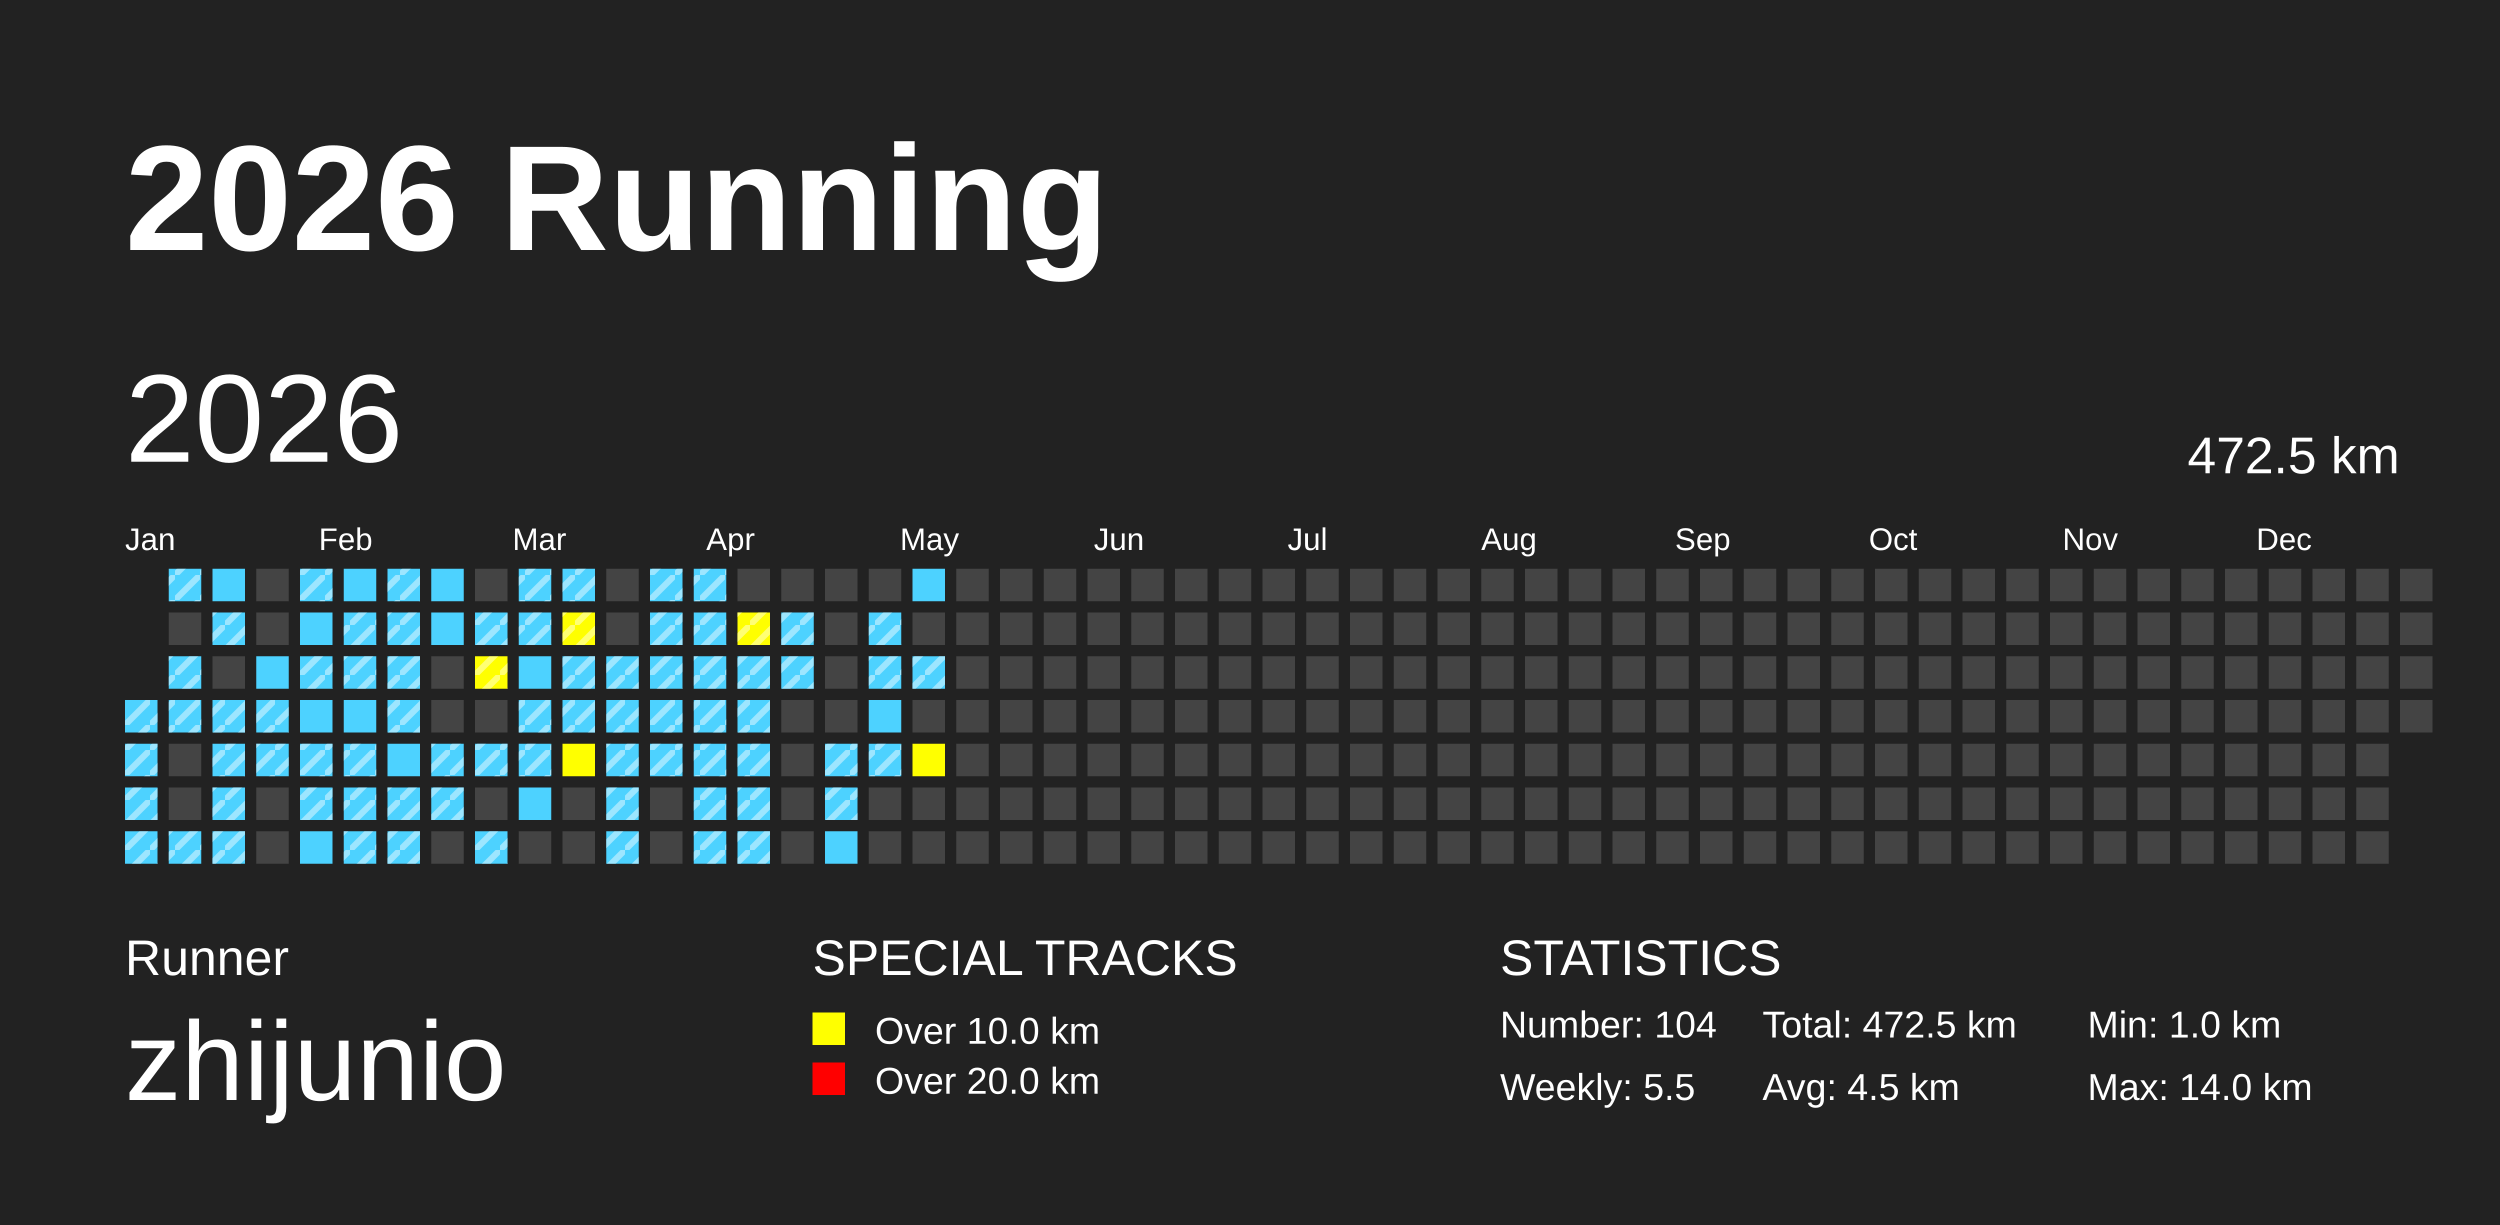
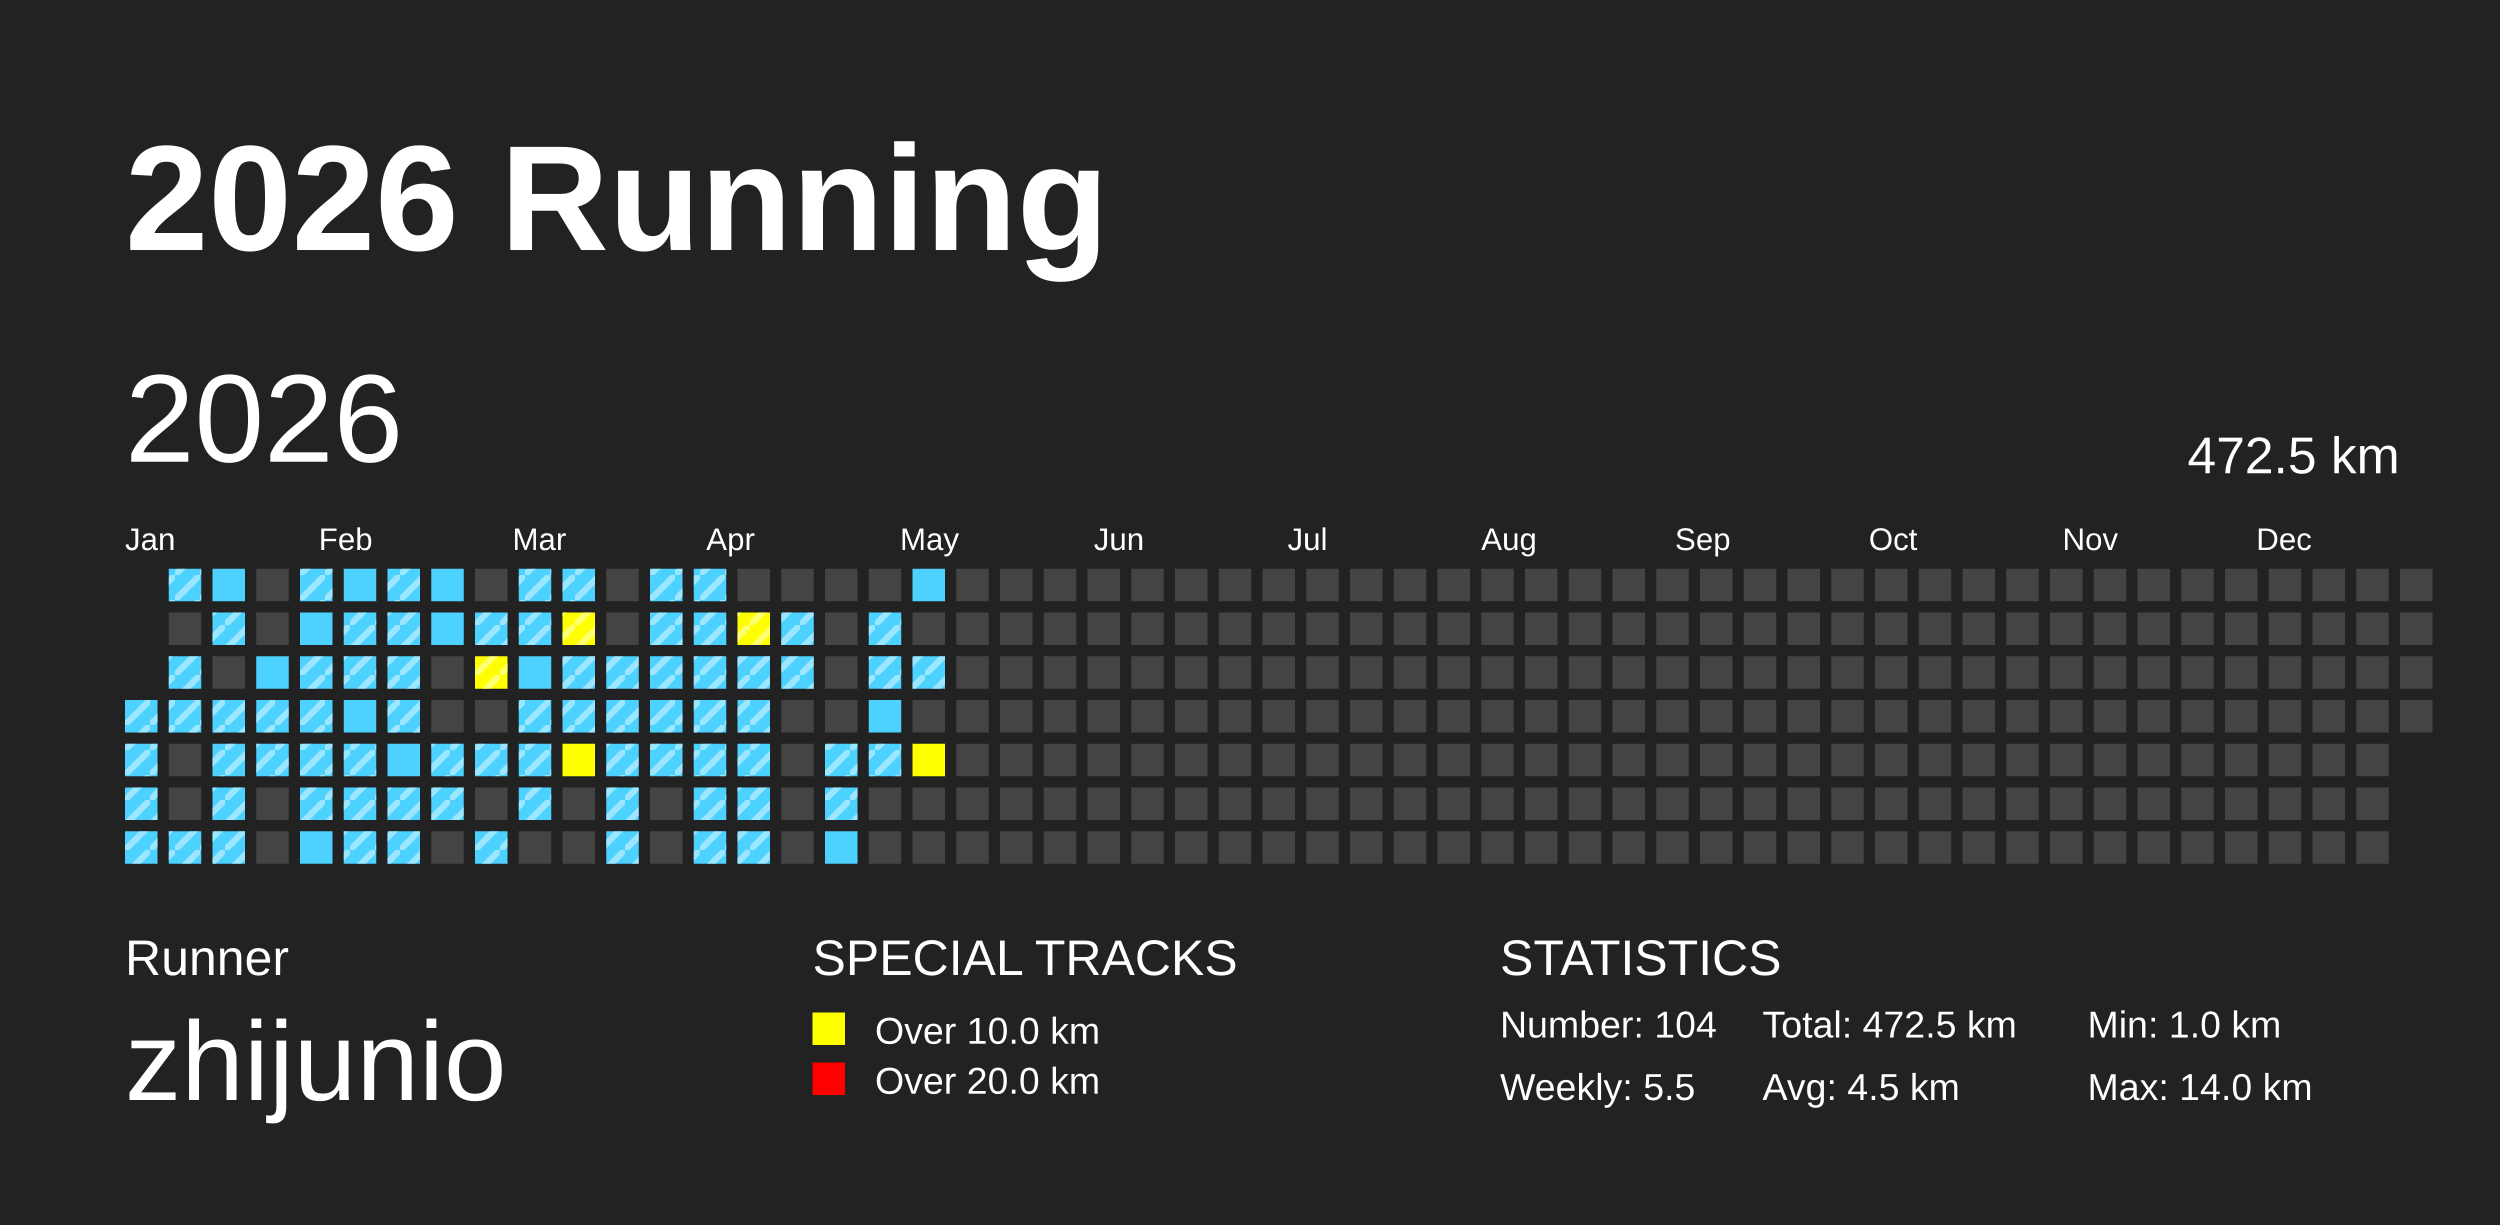
<svg xmlns="http://www.w3.org/2000/svg" baseProfile="full" height="98mm" version="1.1" viewBox="0,0,200,98" width="200mm">
  <defs>
    <pattern height="2" id="indoor-stripe" patternUnits="userSpaceOnUse" width="2">
      <line stroke="white" stroke-opacity="0.45" stroke-width="0.5" x1="0" x2="2" y1="2" y2="0" />
    </pattern>
  </defs>
  <rect fill="#222222" height="98" width="200" x="0" y="0" />
  <text fill="#FFFFFF" style="font-size:12px; font-family:Arial; font-weight:bold;" x="10" y="20">2026 Running</text>
  <text fill="#FFFFFF" style="font-size:4px; font-family:Arial" x="10" y="78">Runner</text>
  <text fill="#FFFFFF" style="font-size:9px; font-family:Arial" x="10" y="88">zhijunio</text>
  <text fill="#FFFFFF" style="font-size:4px; font-family:Arial" x="65" y="78">SPECIAL TRACKS</text>
  <rect fill="yellow" height="2.6" width="2.6" x="65" y="81" />
  <text fill="#FFFFFF" style="font-size:3px; font-family:Arial" x="70" y="83.5">Over 10.0 km</text>
  <rect fill="red" height="2.6" width="2.6" x="65" y="85" />
  <text fill="#FFFFFF" style="font-size:3px; font-family:Arial" x="70" y="87.5">Over 20.0 km</text>
  <text fill="#FFFFFF" style="font-size:4px; font-family:Arial" x="120" y="78">STATISTICS</text>
  <text fill="#FFFFFF" style="font-size:3px; font-family:Arial" x="120" y="83">Number: 104</text>
  <text fill="#FFFFFF" style="font-size:3px; font-family:Arial" x="120" y="88">Weekly: 5.5</text>
  <text fill="#FFFFFF" style="font-size:3px; font-family:Arial" x="141" y="83">Total: 472.5 km</text>
  <text fill="#FFFFFF" style="font-size:3px; font-family:Arial" x="141" y="88">Avg: 4.5 km</text>
  <text fill="#FFFFFF" style="font-size:3px; font-family:Arial" x="167" y="83">Min: 1.0 km</text>
  <text fill="#FFFFFF" style="font-size:3px; font-family:Arial" x="167" y="88">Max: 14.0 km</text>
  <text dominant-baseline="hanging" fill="#FFFFFF" style="font-size:10.0px; font-family:Arial;" x="10" y="30">2026</text>
  <text dominant-baseline="hanging" fill="#FFFFFF" style="font-size:4.125px; font-family:Arial;" x="175" y="35">472.5 km</text>
  <text fill="#FFFFFF" style="font-size:2.5px; font-family:Arial" x="10.0" y="44">Jan</text>
  <text fill="#FFFFFF" style="font-size:2.5px; font-family:Arial" x="25.5" y="44">Feb</text>
  <text fill="#FFFFFF" style="font-size:2.5px; font-family:Arial" x="41.0" y="44">Mar</text>
  <text fill="#FFFFFF" style="font-size:2.5px; font-family:Arial" x="56.5" y="44">Apr</text>
  <text fill="#FFFFFF" style="font-size:2.5px; font-family:Arial" x="72.0" y="44">May</text>
  <text fill="#FFFFFF" style="font-size:2.5px; font-family:Arial" x="87.5" y="44">Jun</text>
  <text fill="#FFFFFF" style="font-size:2.5px; font-family:Arial" x="103.0" y="44">Jul</text>
  <text fill="#FFFFFF" style="font-size:2.5px; font-family:Arial" x="118.5" y="44">Aug</text>
  <text fill="#FFFFFF" style="font-size:2.5px; font-family:Arial" x="134.0" y="44">Sep</text>
  <text fill="#FFFFFF" style="font-size:2.5px; font-family:Arial" x="149.5" y="44">Oct</text>
  <text fill="#FFFFFF" style="font-size:2.5px; font-family:Arial" x="165.0" y="44">Nov</text>
  <text fill="#FFFFFF" style="font-size:2.5px; font-family:Arial" x="180.5" y="44">Dec</text>
  <rect fill="#4DD2FF" height="2.6" width="2.6" x="10.0" y="56.0" />
  <rect fill="url(#indoor-stripe)" height="2.6" style="pointer-events: none;" width="2.6" x="10.0" y="56.0" />
  <rect fill="#4DD2FF" height="2.6" width="2.6" x="10.0" y="59.5" />
  <rect fill="url(#indoor-stripe)" height="2.6" style="pointer-events: none;" width="2.6" x="10.0" y="59.5" />
  <rect fill="#4DD2FF" height="2.6" width="2.6" x="10.0" y="63.0" />
  <rect fill="url(#indoor-stripe)" height="2.6" style="pointer-events: none;" width="2.6" x="10.0" y="63.0" />
  <rect fill="#4DD2FF" height="2.6" width="2.6" x="10.0" y="66.5" />
  <rect fill="url(#indoor-stripe)" height="2.6" style="pointer-events: none;" width="2.6" x="10.0" y="66.5" />
  <rect fill="#4DD2FF" height="2.6" width="2.6" x="13.5" y="45.5" />
  <rect fill="url(#indoor-stripe)" height="2.6" style="pointer-events: none;" width="2.6" x="13.5" y="45.5" />
  <rect fill="#444444" height="2.6" width="2.6" x="13.5" y="49.0" />
  <rect fill="#4DD2FF" height="2.6" width="2.6" x="13.5" y="52.5" />
  <rect fill="url(#indoor-stripe)" height="2.6" style="pointer-events: none;" width="2.6" x="13.5" y="52.5" />
  <rect fill="#4DD2FF" height="2.6" width="2.6" x="13.5" y="56.0" />
  <rect fill="url(#indoor-stripe)" height="2.6" style="pointer-events: none;" width="2.6" x="13.5" y="56.0" />
  <rect fill="#444444" height="2.6" width="2.6" x="13.5" y="59.5" />
  <rect fill="#444444" height="2.6" width="2.6" x="13.5" y="63.0" />
  <rect fill="#4DD2FF" height="2.6" width="2.6" x="13.5" y="66.5" />
  <rect fill="url(#indoor-stripe)" height="2.6" style="pointer-events: none;" width="2.6" x="13.5" y="66.5" />
  <rect fill="#4DD2FF" height="2.6" width="2.6" x="17.0" y="45.5" />
  <rect fill="#4DD2FF" height="2.6" width="2.6" x="17.0" y="49.0" />
  <rect fill="url(#indoor-stripe)" height="2.6" style="pointer-events: none;" width="2.6" x="17.0" y="49.0" />
  <rect fill="#444444" height="2.6" width="2.6" x="17.0" y="52.5" />
  <rect fill="#4DD2FF" height="2.6" width="2.6" x="17.0" y="56.0" />
  <rect fill="url(#indoor-stripe)" height="2.6" style="pointer-events: none;" width="2.6" x="17.0" y="56.0" />
  <rect fill="#4DD2FF" height="2.6" width="2.6" x="17.0" y="59.5" />
  <rect fill="url(#indoor-stripe)" height="2.6" style="pointer-events: none;" width="2.6" x="17.0" y="59.5" />
  <rect fill="#4DD2FF" height="2.6" width="2.6" x="17.0" y="63.0" />
  <rect fill="url(#indoor-stripe)" height="2.6" style="pointer-events: none;" width="2.6" x="17.0" y="63.0" />
  <rect fill="#4DD2FF" height="2.6" width="2.6" x="17.0" y="66.5" />
  <rect fill="url(#indoor-stripe)" height="2.6" style="pointer-events: none;" width="2.6" x="17.0" y="66.5" />
  <rect fill="#444444" height="2.6" width="2.6" x="20.5" y="45.5" />
  <rect fill="#444444" height="2.6" width="2.6" x="20.5" y="49.0" />
  <rect fill="#4DD2FF" height="2.6" width="2.6" x="20.5" y="52.5" />
  <rect fill="#4DD2FF" height="2.6" width="2.6" x="20.5" y="56.0" />
  <rect fill="url(#indoor-stripe)" height="2.6" style="pointer-events: none;" width="2.6" x="20.5" y="56.0" />
  <rect fill="#4DD2FF" height="2.6" width="2.6" x="20.5" y="59.5" />
  <rect fill="url(#indoor-stripe)" height="2.6" style="pointer-events: none;" width="2.6" x="20.5" y="59.5" />
  <rect fill="#444444" height="2.6" width="2.6" x="20.5" y="63.0" />
  <rect fill="#444444" height="2.6" width="2.6" x="20.5" y="66.5" />
  <rect fill="#4DD2FF" height="2.6" width="2.6" x="24.0" y="45.5" />
  <rect fill="url(#indoor-stripe)" height="2.6" style="pointer-events: none;" width="2.6" x="24.0" y="45.5" />
  <rect fill="#4DD2FF" height="2.6" width="2.6" x="24.0" y="49.0" />
  <rect fill="#4DD2FF" height="2.6" width="2.6" x="24.0" y="52.5" />
  <rect fill="url(#indoor-stripe)" height="2.6" style="pointer-events: none;" width="2.6" x="24.0" y="52.5" />
  <rect fill="#4DD2FF" height="2.6" width="2.6" x="24.0" y="56.0" />
+   <rect fill="url(#indoor-stripe)" height="2.6" style="pointer-events: none;" width="2.6" x="24.0" y="56.0" />
  <rect fill="#4DD2FF" height="2.6" width="2.6" x="24.0" y="59.5" />
  <rect fill="url(#indoor-stripe)" height="2.6" style="pointer-events: none;" width="2.6" x="24.0" y="59.5" />
  <rect fill="#4DD2FF" height="2.6" width="2.6" x="24.0" y="63.0" />
  <rect fill="url(#indoor-stripe)" height="2.6" style="pointer-events: none;" width="2.6" x="24.0" y="63.0" />
  <rect fill="#4DD2FF" height="2.6" width="2.6" x="24.0" y="66.5" />
  <rect fill="#4DD2FF" height="2.6" width="2.6" x="27.5" y="45.5" />
  <rect fill="#4DD2FF" height="2.6" width="2.6" x="27.5" y="49.0" />
  <rect fill="url(#indoor-stripe)" height="2.6" style="pointer-events: none;" width="2.6" x="27.5" y="49.0" />
  <rect fill="#4DD2FF" height="2.6" width="2.6" x="27.5" y="52.5" />
  <rect fill="url(#indoor-stripe)" height="2.6" style="pointer-events: none;" width="2.6" x="27.5" y="52.5" />
  <rect fill="#4DD2FF" height="2.6" width="2.6" x="27.5" y="56.0" />
  <rect fill="#4DD2FF" height="2.6" width="2.6" x="27.5" y="59.5" />
  <rect fill="url(#indoor-stripe)" height="2.6" style="pointer-events: none;" width="2.6" x="27.5" y="59.5" />
  <rect fill="#4DD2FF" height="2.6" width="2.6" x="27.5" y="63.0" />
  <rect fill="url(#indoor-stripe)" height="2.6" style="pointer-events: none;" width="2.6" x="27.5" y="63.0" />
  <rect fill="#4DD2FF" height="2.6" width="2.6" x="27.5" y="66.5" />
  <rect fill="url(#indoor-stripe)" height="2.6" style="pointer-events: none;" width="2.6" x="27.5" y="66.5" />
  <rect fill="#4DD2FF" height="2.6" width="2.6" x="31.0" y="45.5" />
  <rect fill="url(#indoor-stripe)" height="2.6" style="pointer-events: none;" width="2.6" x="31.0" y="45.5" />
  <rect fill="#4DD2FF" height="2.6" width="2.6" x="31.0" y="49.0" />
  <rect fill="url(#indoor-stripe)" height="2.6" style="pointer-events: none;" width="2.6" x="31.0" y="49.0" />
  <rect fill="#4DD2FF" height="2.6" width="2.6" x="31.0" y="52.5" />
  <rect fill="url(#indoor-stripe)" height="2.6" style="pointer-events: none;" width="2.6" x="31.0" y="52.5" />
  <rect fill="#4DD2FF" height="2.6" width="2.6" x="31.0" y="56.0" />
  <rect fill="url(#indoor-stripe)" height="2.6" style="pointer-events: none;" width="2.6" x="31.0" y="56.0" />
  <rect fill="#4DD2FF" height="2.6" width="2.6" x="31.0" y="59.5" />
  <rect fill="#4DD2FF" height="2.6" width="2.6" x="31.0" y="63.0" />
  <rect fill="url(#indoor-stripe)" height="2.6" style="pointer-events: none;" width="2.6" x="31.0" y="63.0" />
  <rect fill="#4DD2FF" height="2.6" width="2.6" x="31.0" y="66.5" />
  <rect fill="url(#indoor-stripe)" height="2.6" style="pointer-events: none;" width="2.6" x="31.0" y="66.5" />
  <rect fill="#4DD2FF" height="2.6" width="2.6" x="34.5" y="45.5" />
  <rect fill="#4DD2FF" height="2.6" width="2.6" x="34.5" y="49.0" />
  <rect fill="#444444" height="2.6" width="2.6" x="34.5" y="52.5" />
  <rect fill="#444444" height="2.6" width="2.6" x="34.5" y="56.0" />
  <rect fill="#4DD2FF" height="2.6" width="2.6" x="34.5" y="59.5" />
  <rect fill="url(#indoor-stripe)" height="2.6" style="pointer-events: none;" width="2.6" x="34.5" y="59.5" />
  <rect fill="#4DD2FF" height="2.6" width="2.6" x="34.5" y="63.0" />
  <rect fill="url(#indoor-stripe)" height="2.6" style="pointer-events: none;" width="2.6" x="34.5" y="63.0" />
  <rect fill="#444444" height="2.6" width="2.6" x="34.5" y="66.5" />
  <rect fill="#444444" height="2.6" width="2.6" x="38.0" y="45.5" />
  <rect fill="#4DD2FF" height="2.6" width="2.6" x="38.0" y="49.0" />
  <rect fill="url(#indoor-stripe)" height="2.6" style="pointer-events: none;" width="2.6" x="38.0" y="49.0" />
  <rect fill="yellow" height="2.6" width="2.6" x="38.0" y="52.5" />
  <rect fill="url(#indoor-stripe)" height="2.6" style="pointer-events: none;" width="2.6" x="38.0" y="52.5" />
  <rect fill="#444444" height="2.6" width="2.6" x="38.0" y="56.0" />
  <rect fill="#4DD2FF" height="2.6" width="2.6" x="38.0" y="59.5" />
  <rect fill="url(#indoor-stripe)" height="2.6" style="pointer-events: none;" width="2.6" x="38.0" y="59.5" />
  <rect fill="#444444" height="2.6" width="2.6" x="38.0" y="63.0" />
  <rect fill="#4DD2FF" height="2.6" width="2.6" x="38.0" y="66.5" />
  <rect fill="url(#indoor-stripe)" height="2.6" style="pointer-events: none;" width="2.6" x="38.0" y="66.5" />
  <rect fill="#4DD2FF" height="2.6" width="2.6" x="41.5" y="45.5" />
  <rect fill="url(#indoor-stripe)" height="2.6" style="pointer-events: none;" width="2.6" x="41.5" y="45.5" />
  <rect fill="#4DD2FF" height="2.6" width="2.6" x="41.5" y="49.0" />
  <rect fill="url(#indoor-stripe)" height="2.6" style="pointer-events: none;" width="2.6" x="41.5" y="49.0" />
  <rect fill="#4DD2FF" height="2.6" width="2.6" x="41.5" y="52.5" />
  <rect fill="#4DD2FF" height="2.6" width="2.6" x="41.5" y="56.0" />
  <rect fill="url(#indoor-stripe)" height="2.6" style="pointer-events: none;" width="2.6" x="41.5" y="56.0" />
  <rect fill="#4DD2FF" height="2.6" width="2.6" x="41.5" y="59.5" />
  <rect fill="url(#indoor-stripe)" height="2.6" style="pointer-events: none;" width="2.6" x="41.5" y="59.5" />
  <rect fill="#4DD2FF" height="2.6" width="2.6" x="41.5" y="63.0" />
+   <rect fill="url(#indoor-stripe)" height="2.6" style="pointer-events: none;" width="2.6" x="41.5" y="63.0" />
  <rect fill="#444444" height="2.6" width="2.6" x="41.5" y="66.5" />
  <rect fill="#4DD2FF" height="2.6" width="2.6" x="45.0" y="45.5" />
  <rect fill="url(#indoor-stripe)" height="2.6" style="pointer-events: none;" width="2.6" x="45.0" y="45.5" />
  <rect fill="yellow" height="2.6" width="2.6" x="45.0" y="49.0" />
  <rect fill="url(#indoor-stripe)" height="2.6" style="pointer-events: none;" width="2.6" x="45.0" y="49.0" />
  <rect fill="#4DD2FF" height="2.6" width="2.6" x="45.0" y="52.5" />
  <rect fill="url(#indoor-stripe)" height="2.6" style="pointer-events: none;" width="2.6" x="45.0" y="52.5" />
  <rect fill="#4DD2FF" height="2.6" width="2.6" x="45.0" y="56.0" />
  <rect fill="url(#indoor-stripe)" height="2.6" style="pointer-events: none;" width="2.6" x="45.0" y="56.0" />
  <rect fill="yellow" height="2.6" width="2.6" x="45.0" y="59.5" />
  <rect fill="#444444" height="2.6" width="2.6" x="45.0" y="63.0" />
  <rect fill="#444444" height="2.6" width="2.6" x="45.0" y="66.5" />
  <rect fill="#444444" height="2.6" width="2.6" x="48.5" y="45.5" />
  <rect fill="#444444" height="2.6" width="2.6" x="48.5" y="49.0" />
  <rect fill="#4DD2FF" height="2.6" width="2.6" x="48.5" y="52.5" />
  <rect fill="url(#indoor-stripe)" height="2.6" style="pointer-events: none;" width="2.6" x="48.5" y="52.5" />
  <rect fill="#4DD2FF" height="2.6" width="2.6" x="48.5" y="56.0" />
  <rect fill="url(#indoor-stripe)" height="2.6" style="pointer-events: none;" width="2.6" x="48.5" y="56.0" />
  <rect fill="#4DD2FF" height="2.6" width="2.6" x="48.5" y="59.5" />
  <rect fill="url(#indoor-stripe)" height="2.6" style="pointer-events: none;" width="2.6" x="48.5" y="59.5" />
  <rect fill="#4DD2FF" height="2.6" width="2.6" x="48.5" y="63.0" />
  <rect fill="url(#indoor-stripe)" height="2.6" style="pointer-events: none;" width="2.6" x="48.5" y="63.0" />
  <rect fill="#4DD2FF" height="2.6" width="2.6" x="48.5" y="66.5" />
  <rect fill="url(#indoor-stripe)" height="2.6" style="pointer-events: none;" width="2.6" x="48.5" y="66.5" />
  <rect fill="#4DD2FF" height="2.6" width="2.6" x="52.0" y="45.5" />
  <rect fill="url(#indoor-stripe)" height="2.6" style="pointer-events: none;" width="2.6" x="52.0" y="45.5" />
  <rect fill="#4DD2FF" height="2.6" width="2.6" x="52.0" y="49.0" />
  <rect fill="url(#indoor-stripe)" height="2.6" style="pointer-events: none;" width="2.6" x="52.0" y="49.0" />
  <rect fill="#4DD2FF" height="2.6" width="2.6" x="52.0" y="52.5" />
  <rect fill="url(#indoor-stripe)" height="2.6" style="pointer-events: none;" width="2.6" x="52.0" y="52.5" />
  <rect fill="#4DD2FF" height="2.6" width="2.6" x="52.0" y="56.0" />
  <rect fill="url(#indoor-stripe)" height="2.6" style="pointer-events: none;" width="2.6" x="52.0" y="56.0" />
  <rect fill="#4DD2FF" height="2.6" width="2.6" x="52.0" y="59.5" />
  <rect fill="url(#indoor-stripe)" height="2.6" style="pointer-events: none;" width="2.6" x="52.0" y="59.5" />
  <rect fill="#444444" height="2.6" width="2.6" x="52.0" y="63.0" />
  <rect fill="#444444" height="2.6" width="2.6" x="52.0" y="66.5" />
  <rect fill="#4DD2FF" height="2.6" width="2.6" x="55.5" y="45.5" />
  <rect fill="url(#indoor-stripe)" height="2.6" style="pointer-events: none;" width="2.6" x="55.5" y="45.5" />
  <rect fill="#4DD2FF" height="2.6" width="2.6" x="55.5" y="49.0" />
  <rect fill="url(#indoor-stripe)" height="2.6" style="pointer-events: none;" width="2.6" x="55.5" y="49.0" />
  <rect fill="#4DD2FF" height="2.6" width="2.6" x="55.5" y="52.5" />
  <rect fill="url(#indoor-stripe)" height="2.6" style="pointer-events: none;" width="2.6" x="55.5" y="52.5" />
  <rect fill="#4DD2FF" height="2.6" width="2.6" x="55.5" y="56.0" />
  <rect fill="url(#indoor-stripe)" height="2.6" style="pointer-events: none;" width="2.6" x="55.5" y="56.0" />
  <rect fill="#4DD2FF" height="2.6" width="2.6" x="55.5" y="59.5" />
  <rect fill="url(#indoor-stripe)" height="2.6" style="pointer-events: none;" width="2.6" x="55.5" y="59.5" />
  <rect fill="#4DD2FF" height="2.6" width="2.6" x="55.5" y="63.0" />
  <rect fill="url(#indoor-stripe)" height="2.6" style="pointer-events: none;" width="2.6" x="55.5" y="63.0" />
  <rect fill="#4DD2FF" height="2.6" width="2.6" x="55.5" y="66.5" />
  <rect fill="url(#indoor-stripe)" height="2.6" style="pointer-events: none;" width="2.6" x="55.5" y="66.5" />
  <rect fill="#444444" height="2.6" width="2.6" x="59.0" y="45.5" />
  <rect fill="yellow" height="2.6" width="2.6" x="59.0" y="49.0" />
  <rect fill="url(#indoor-stripe)" height="2.6" style="pointer-events: none;" width="2.6" x="59.0" y="49.0" />
  <rect fill="#4DD2FF" height="2.6" width="2.6" x="59.0" y="52.5" />
  <rect fill="url(#indoor-stripe)" height="2.6" style="pointer-events: none;" width="2.6" x="59.0" y="52.5" />
  <rect fill="#4DD2FF" height="2.6" width="2.6" x="59.0" y="56.0" />
  <rect fill="url(#indoor-stripe)" height="2.6" style="pointer-events: none;" width="2.6" x="59.0" y="56.0" />
  <rect fill="#4DD2FF" height="2.6" width="2.6" x="59.0" y="59.5" />
  <rect fill="url(#indoor-stripe)" height="2.6" style="pointer-events: none;" width="2.6" x="59.0" y="59.5" />
  <rect fill="#4DD2FF" height="2.6" width="2.6" x="59.0" y="63.0" />
  <rect fill="url(#indoor-stripe)" height="2.6" style="pointer-events: none;" width="2.6" x="59.0" y="63.0" />
  <rect fill="#4DD2FF" height="2.6" width="2.6" x="59.0" y="66.5" />
  <rect fill="url(#indoor-stripe)" height="2.6" style="pointer-events: none;" width="2.6" x="59.0" y="66.5" />
  <rect fill="#444444" height="2.6" width="2.6" x="62.5" y="45.5" />
  <rect fill="#4DD2FF" height="2.6" width="2.6" x="62.5" y="49.0" />
  <rect fill="url(#indoor-stripe)" height="2.6" style="pointer-events: none;" width="2.6" x="62.5" y="49.0" />
  <rect fill="#4DD2FF" height="2.6" width="2.6" x="62.5" y="52.5" />
  <rect fill="url(#indoor-stripe)" height="2.6" style="pointer-events: none;" width="2.6" x="62.5" y="52.5" />
  <rect fill="#444444" height="2.6" width="2.6" x="62.5" y="56.0" />
  <rect fill="#444444" height="2.6" width="2.6" x="62.5" y="59.5" />
  <rect fill="#444444" height="2.6" width="2.6" x="62.5" y="63.0" />
  <rect fill="#444444" height="2.6" width="2.6" x="62.5" y="66.5" />
  <rect fill="#444444" height="2.6" width="2.6" x="66.0" y="45.5" />
  <rect fill="#444444" height="2.6" width="2.6" x="66.0" y="49.0" />
  <rect fill="#444444" height="2.6" width="2.6" x="66.0" y="52.5" />
  <rect fill="#444444" height="2.6" width="2.6" x="66.0" y="56.0" />
  <rect fill="#4DD2FF" height="2.6" width="2.6" x="66.0" y="59.5" />
  <rect fill="url(#indoor-stripe)" height="2.6" style="pointer-events: none;" width="2.6" x="66.0" y="59.5" />
  <rect fill="#4DD2FF" height="2.6" width="2.6" x="66.0" y="63.0" />
  <rect fill="url(#indoor-stripe)" height="2.6" style="pointer-events: none;" width="2.6" x="66.0" y="63.0" />
  <rect fill="#4DD2FF" height="2.6" width="2.6" x="66.0" y="66.5" />
  <rect fill="#444444" height="2.6" width="2.6" x="69.5" y="45.5" />
  <rect fill="#4DD2FF" height="2.6" width="2.6" x="69.5" y="49.0" />
  <rect fill="url(#indoor-stripe)" height="2.6" style="pointer-events: none;" width="2.6" x="69.5" y="49.0" />
  <rect fill="#4DD2FF" height="2.6" width="2.6" x="69.5" y="52.5" />
  <rect fill="url(#indoor-stripe)" height="2.6" style="pointer-events: none;" width="2.6" x="69.5" y="52.5" />
  <rect fill="#4DD2FF" height="2.6" width="2.6" x="69.5" y="56.0" />
  <rect fill="#4DD2FF" height="2.6" width="2.6" x="69.5" y="59.5" />
  <rect fill="url(#indoor-stripe)" height="2.6" style="pointer-events: none;" width="2.6" x="69.5" y="59.5" />
  <rect fill="#444444" height="2.6" width="2.6" x="69.5" y="63.0" />
  <rect fill="#444444" height="2.6" width="2.6" x="69.5" y="66.5" />
  <rect fill="#4DD2FF" height="2.6" width="2.6" x="73.0" y="45.5" />
  <rect fill="#444444" height="2.6" width="2.6" x="73.0" y="49.0" />
  <rect fill="#4DD2FF" height="2.6" width="2.6" x="73.0" y="52.5" />
  <rect fill="url(#indoor-stripe)" height="2.6" style="pointer-events: none;" width="2.6" x="73.0" y="52.5" />
  <rect fill="#444444" height="2.6" width="2.6" x="73.0" y="56.0" />
  <rect fill="yellow" height="2.6" width="2.6" x="73.0" y="59.5" />
  <rect fill="#444444" height="2.6" width="2.6" x="73.0" y="63.0" />
  <rect fill="#444444" height="2.6" width="2.6" x="73.0" y="66.5" />
  <rect fill="#444444" height="2.6" width="2.6" x="76.5" y="45.5" />
  <rect fill="#444444" height="2.6" width="2.6" x="76.5" y="49.0" />
  <rect fill="#444444" height="2.6" width="2.6" x="76.5" y="52.5" />
  <rect fill="#444444" height="2.6" width="2.6" x="76.5" y="56.0" />
  <rect fill="#444444" height="2.6" width="2.6" x="76.5" y="59.5" />
  <rect fill="#444444" height="2.6" width="2.6" x="76.5" y="63.0" />
  <rect fill="#444444" height="2.6" width="2.6" x="76.5" y="66.5" />
  <rect fill="#444444" height="2.6" width="2.6" x="80.0" y="45.5" />
  <rect fill="#444444" height="2.6" width="2.6" x="80.0" y="49.0" />
  <rect fill="#444444" height="2.6" width="2.6" x="80.0" y="52.5" />
  <rect fill="#444444" height="2.6" width="2.6" x="80.0" y="56.0" />
  <rect fill="#444444" height="2.6" width="2.6" x="80.0" y="59.5" />
  <rect fill="#444444" height="2.6" width="2.6" x="80.0" y="63.0" />
  <rect fill="#444444" height="2.6" width="2.6" x="80.0" y="66.5" />
  <rect fill="#444444" height="2.6" width="2.6" x="83.5" y="45.5" />
  <rect fill="#444444" height="2.6" width="2.6" x="83.5" y="49.0" />
  <rect fill="#444444" height="2.6" width="2.6" x="83.5" y="52.5" />
  <rect fill="#444444" height="2.6" width="2.6" x="83.5" y="56.0" />
  <rect fill="#444444" height="2.6" width="2.6" x="83.5" y="59.5" />
  <rect fill="#444444" height="2.6" width="2.6" x="83.5" y="63.0" />
  <rect fill="#444444" height="2.6" width="2.6" x="83.5" y="66.5" />
  <rect fill="#444444" height="2.6" width="2.6" x="87.0" y="45.5" />
  <rect fill="#444444" height="2.6" width="2.6" x="87.0" y="49.0" />
  <rect fill="#444444" height="2.6" width="2.6" x="87.0" y="52.5" />
  <rect fill="#444444" height="2.6" width="2.6" x="87.0" y="56.0" />
  <rect fill="#444444" height="2.6" width="2.6" x="87.0" y="59.5" />
  <rect fill="#444444" height="2.6" width="2.6" x="87.0" y="63.0" />
  <rect fill="#444444" height="2.6" width="2.6" x="87.0" y="66.5" />
  <rect fill="#444444" height="2.6" width="2.6" x="90.5" y="45.5" />
  <rect fill="#444444" height="2.6" width="2.6" x="90.5" y="49.0" />
  <rect fill="#444444" height="2.6" width="2.6" x="90.5" y="52.5" />
  <rect fill="#444444" height="2.6" width="2.6" x="90.5" y="56.0" />
  <rect fill="#444444" height="2.6" width="2.6" x="90.5" y="59.5" />
  <rect fill="#444444" height="2.6" width="2.6" x="90.5" y="63.0" />
  <rect fill="#444444" height="2.6" width="2.6" x="90.5" y="66.5" />
  <rect fill="#444444" height="2.6" width="2.6" x="94.0" y="45.5" />
  <rect fill="#444444" height="2.6" width="2.6" x="94.0" y="49.0" />
  <rect fill="#444444" height="2.6" width="2.6" x="94.0" y="52.5" />
  <rect fill="#444444" height="2.6" width="2.6" x="94.0" y="56.0" />
  <rect fill="#444444" height="2.6" width="2.6" x="94.0" y="59.5" />
  <rect fill="#444444" height="2.6" width="2.6" x="94.0" y="63.0" />
  <rect fill="#444444" height="2.6" width="2.6" x="94.0" y="66.5" />
  <rect fill="#444444" height="2.6" width="2.6" x="97.5" y="45.5" />
  <rect fill="#444444" height="2.6" width="2.6" x="97.5" y="49.0" />
  <rect fill="#444444" height="2.6" width="2.6" x="97.5" y="52.5" />
  <rect fill="#444444" height="2.6" width="2.6" x="97.5" y="56.0" />
  <rect fill="#444444" height="2.6" width="2.6" x="97.5" y="59.5" />
  <rect fill="#444444" height="2.6" width="2.6" x="97.5" y="63.0" />
  <rect fill="#444444" height="2.6" width="2.6" x="97.5" y="66.5" />
  <rect fill="#444444" height="2.6" width="2.6" x="101.0" y="45.5" />
  <rect fill="#444444" height="2.6" width="2.6" x="101.0" y="49.0" />
  <rect fill="#444444" height="2.6" width="2.6" x="101.0" y="52.5" />
  <rect fill="#444444" height="2.6" width="2.6" x="101.0" y="56.0" />
  <rect fill="#444444" height="2.6" width="2.6" x="101.0" y="59.5" />
  <rect fill="#444444" height="2.6" width="2.6" x="101.0" y="63.0" />
  <rect fill="#444444" height="2.6" width="2.6" x="101.0" y="66.5" />
  <rect fill="#444444" height="2.6" width="2.6" x="104.5" y="45.5" />
  <rect fill="#444444" height="2.6" width="2.6" x="104.5" y="49.0" />
  <rect fill="#444444" height="2.6" width="2.6" x="104.5" y="52.5" />
  <rect fill="#444444" height="2.6" width="2.6" x="104.5" y="56.0" />
  <rect fill="#444444" height="2.6" width="2.6" x="104.5" y="59.5" />
  <rect fill="#444444" height="2.6" width="2.6" x="104.5" y="63.0" />
  <rect fill="#444444" height="2.6" width="2.6" x="104.5" y="66.5" />
  <rect fill="#444444" height="2.6" width="2.6" x="108.0" y="45.5" />
  <rect fill="#444444" height="2.6" width="2.6" x="108.0" y="49.0" />
  <rect fill="#444444" height="2.6" width="2.6" x="108.0" y="52.5" />
  <rect fill="#444444" height="2.6" width="2.6" x="108.0" y="56.0" />
  <rect fill="#444444" height="2.6" width="2.6" x="108.0" y="59.5" />
  <rect fill="#444444" height="2.6" width="2.6" x="108.0" y="63.0" />
  <rect fill="#444444" height="2.6" width="2.6" x="108.0" y="66.5" />
  <rect fill="#444444" height="2.6" width="2.6" x="111.5" y="45.5" />
  <rect fill="#444444" height="2.6" width="2.6" x="111.5" y="49.0" />
  <rect fill="#444444" height="2.6" width="2.6" x="111.5" y="52.5" />
  <rect fill="#444444" height="2.6" width="2.6" x="111.5" y="56.0" />
  <rect fill="#444444" height="2.6" width="2.6" x="111.5" y="59.5" />
  <rect fill="#444444" height="2.6" width="2.6" x="111.5" y="63.0" />
  <rect fill="#444444" height="2.6" width="2.6" x="111.5" y="66.5" />
  <rect fill="#444444" height="2.6" width="2.6" x="115.0" y="45.5" />
  <rect fill="#444444" height="2.6" width="2.6" x="115.0" y="49.0" />
  <rect fill="#444444" height="2.6" width="2.6" x="115.0" y="52.5" />
  <rect fill="#444444" height="2.6" width="2.6" x="115.0" y="56.0" />
  <rect fill="#444444" height="2.6" width="2.6" x="115.0" y="59.5" />
  <rect fill="#444444" height="2.6" width="2.6" x="115.0" y="63.0" />
  <rect fill="#444444" height="2.6" width="2.6" x="115.0" y="66.5" />
  <rect fill="#444444" height="2.6" width="2.6" x="118.5" y="45.5" />
  <rect fill="#444444" height="2.6" width="2.6" x="118.5" y="49.0" />
  <rect fill="#444444" height="2.6" width="2.6" x="118.5" y="52.5" />
  <rect fill="#444444" height="2.6" width="2.6" x="118.5" y="56.0" />
  <rect fill="#444444" height="2.6" width="2.6" x="118.5" y="59.5" />
  <rect fill="#444444" height="2.6" width="2.6" x="118.5" y="63.0" />
  <rect fill="#444444" height="2.6" width="2.6" x="118.5" y="66.5" />
  <rect fill="#444444" height="2.6" width="2.6" x="122.0" y="45.5" />
  <rect fill="#444444" height="2.6" width="2.6" x="122.0" y="49.0" />
  <rect fill="#444444" height="2.6" width="2.6" x="122.0" y="52.5" />
  <rect fill="#444444" height="2.6" width="2.6" x="122.0" y="56.0" />
  <rect fill="#444444" height="2.6" width="2.6" x="122.0" y="59.5" />
  <rect fill="#444444" height="2.6" width="2.6" x="122.0" y="63.0" />
  <rect fill="#444444" height="2.6" width="2.6" x="122.0" y="66.5" />
  <rect fill="#444444" height="2.6" width="2.6" x="125.5" y="45.5" />
  <rect fill="#444444" height="2.6" width="2.6" x="125.5" y="49.0" />
  <rect fill="#444444" height="2.6" width="2.6" x="125.5" y="52.5" />
  <rect fill="#444444" height="2.6" width="2.6" x="125.5" y="56.0" />
  <rect fill="#444444" height="2.6" width="2.6" x="125.5" y="59.5" />
  <rect fill="#444444" height="2.6" width="2.6" x="125.5" y="63.0" />
  <rect fill="#444444" height="2.6" width="2.6" x="125.5" y="66.5" />
  <rect fill="#444444" height="2.6" width="2.6" x="129.0" y="45.5" />
  <rect fill="#444444" height="2.6" width="2.6" x="129.0" y="49.0" />
  <rect fill="#444444" height="2.6" width="2.6" x="129.0" y="52.5" />
  <rect fill="#444444" height="2.6" width="2.6" x="129.0" y="56.0" />
  <rect fill="#444444" height="2.6" width="2.6" x="129.0" y="59.5" />
  <rect fill="#444444" height="2.6" width="2.6" x="129.0" y="63.0" />
  <rect fill="#444444" height="2.6" width="2.6" x="129.0" y="66.5" />
  <rect fill="#444444" height="2.6" width="2.6" x="132.5" y="45.5" />
  <rect fill="#444444" height="2.6" width="2.6" x="132.5" y="49.0" />
  <rect fill="#444444" height="2.6" width="2.6" x="132.5" y="52.5" />
  <rect fill="#444444" height="2.6" width="2.6" x="132.5" y="56.0" />
  <rect fill="#444444" height="2.6" width="2.6" x="132.5" y="59.5" />
  <rect fill="#444444" height="2.6" width="2.6" x="132.5" y="63.0" />
  <rect fill="#444444" height="2.6" width="2.6" x="132.5" y="66.5" />
  <rect fill="#444444" height="2.6" width="2.6" x="136.0" y="45.5" />
  <rect fill="#444444" height="2.6" width="2.6" x="136.0" y="49.0" />
  <rect fill="#444444" height="2.6" width="2.6" x="136.0" y="52.5" />
  <rect fill="#444444" height="2.6" width="2.6" x="136.0" y="56.0" />
  <rect fill="#444444" height="2.6" width="2.6" x="136.0" y="59.5" />
  <rect fill="#444444" height="2.6" width="2.6" x="136.0" y="63.0" />
  <rect fill="#444444" height="2.6" width="2.6" x="136.0" y="66.5" />
  <rect fill="#444444" height="2.6" width="2.6" x="139.5" y="45.5" />
  <rect fill="#444444" height="2.6" width="2.6" x="139.5" y="49.0" />
  <rect fill="#444444" height="2.6" width="2.6" x="139.5" y="52.5" />
  <rect fill="#444444" height="2.6" width="2.6" x="139.5" y="56.0" />
  <rect fill="#444444" height="2.6" width="2.6" x="139.5" y="59.5" />
  <rect fill="#444444" height="2.6" width="2.6" x="139.5" y="63.0" />
  <rect fill="#444444" height="2.6" width="2.6" x="139.5" y="66.5" />
  <rect fill="#444444" height="2.6" width="2.6" x="143.0" y="45.5" />
  <rect fill="#444444" height="2.6" width="2.6" x="143.0" y="49.0" />
  <rect fill="#444444" height="2.6" width="2.6" x="143.0" y="52.5" />
  <rect fill="#444444" height="2.6" width="2.6" x="143.0" y="56.0" />
  <rect fill="#444444" height="2.6" width="2.6" x="143.0" y="59.5" />
  <rect fill="#444444" height="2.6" width="2.6" x="143.0" y="63.0" />
  <rect fill="#444444" height="2.6" width="2.6" x="143.0" y="66.5" />
  <rect fill="#444444" height="2.6" width="2.6" x="146.5" y="45.5" />
  <rect fill="#444444" height="2.6" width="2.6" x="146.5" y="49.0" />
  <rect fill="#444444" height="2.6" width="2.6" x="146.5" y="52.5" />
  <rect fill="#444444" height="2.6" width="2.6" x="146.5" y="56.0" />
  <rect fill="#444444" height="2.6" width="2.6" x="146.5" y="59.5" />
  <rect fill="#444444" height="2.6" width="2.6" x="146.5" y="63.0" />
  <rect fill="#444444" height="2.6" width="2.6" x="146.5" y="66.5" />
  <rect fill="#444444" height="2.6" width="2.6" x="150.0" y="45.5" />
  <rect fill="#444444" height="2.6" width="2.6" x="150.0" y="49.0" />
  <rect fill="#444444" height="2.6" width="2.6" x="150.0" y="52.5" />
  <rect fill="#444444" height="2.6" width="2.6" x="150.0" y="56.0" />
  <rect fill="#444444" height="2.6" width="2.6" x="150.0" y="59.5" />
  <rect fill="#444444" height="2.6" width="2.6" x="150.0" y="63.0" />
  <rect fill="#444444" height="2.6" width="2.6" x="150.0" y="66.5" />
  <rect fill="#444444" height="2.6" width="2.6" x="153.5" y="45.5" />
  <rect fill="#444444" height="2.6" width="2.6" x="153.5" y="49.0" />
  <rect fill="#444444" height="2.6" width="2.6" x="153.5" y="52.5" />
  <rect fill="#444444" height="2.6" width="2.6" x="153.5" y="56.0" />
  <rect fill="#444444" height="2.6" width="2.6" x="153.5" y="59.5" />
  <rect fill="#444444" height="2.6" width="2.6" x="153.5" y="63.0" />
  <rect fill="#444444" height="2.6" width="2.6" x="153.5" y="66.5" />
  <rect fill="#444444" height="2.6" width="2.6" x="157.0" y="45.5" />
  <rect fill="#444444" height="2.6" width="2.6" x="157.0" y="49.0" />
  <rect fill="#444444" height="2.6" width="2.6" x="157.0" y="52.5" />
  <rect fill="#444444" height="2.6" width="2.6" x="157.0" y="56.0" />
  <rect fill="#444444" height="2.6" width="2.6" x="157.0" y="59.5" />
  <rect fill="#444444" height="2.6" width="2.6" x="157.0" y="63.0" />
  <rect fill="#444444" height="2.6" width="2.6" x="157.0" y="66.5" />
  <rect fill="#444444" height="2.6" width="2.6" x="160.5" y="45.5" />
  <rect fill="#444444" height="2.6" width="2.6" x="160.5" y="49.0" />
  <rect fill="#444444" height="2.6" width="2.6" x="160.5" y="52.5" />
  <rect fill="#444444" height="2.6" width="2.6" x="160.5" y="56.0" />
  <rect fill="#444444" height="2.6" width="2.6" x="160.5" y="59.5" />
  <rect fill="#444444" height="2.6" width="2.6" x="160.5" y="63.0" />
  <rect fill="#444444" height="2.6" width="2.6" x="160.5" y="66.5" />
  <rect fill="#444444" height="2.6" width="2.6" x="164.0" y="45.5" />
  <rect fill="#444444" height="2.6" width="2.6" x="164.0" y="49.0" />
  <rect fill="#444444" height="2.6" width="2.6" x="164.0" y="52.5" />
  <rect fill="#444444" height="2.6" width="2.6" x="164.0" y="56.0" />
  <rect fill="#444444" height="2.6" width="2.6" x="164.0" y="59.5" />
  <rect fill="#444444" height="2.6" width="2.6" x="164.0" y="63.0" />
  <rect fill="#444444" height="2.6" width="2.6" x="164.0" y="66.5" />
  <rect fill="#444444" height="2.6" width="2.6" x="167.5" y="45.5" />
  <rect fill="#444444" height="2.6" width="2.6" x="167.5" y="49.0" />
  <rect fill="#444444" height="2.6" width="2.6" x="167.5" y="52.5" />
  <rect fill="#444444" height="2.6" width="2.6" x="167.5" y="56.0" />
  <rect fill="#444444" height="2.6" width="2.6" x="167.5" y="59.5" />
  <rect fill="#444444" height="2.6" width="2.6" x="167.5" y="63.0" />
  <rect fill="#444444" height="2.6" width="2.6" x="167.5" y="66.5" />
  <rect fill="#444444" height="2.6" width="2.6" x="171.0" y="45.5" />
  <rect fill="#444444" height="2.6" width="2.6" x="171.0" y="49.0" />
  <rect fill="#444444" height="2.6" width="2.6" x="171.0" y="52.5" />
  <rect fill="#444444" height="2.6" width="2.6" x="171.0" y="56.0" />
  <rect fill="#444444" height="2.6" width="2.6" x="171.0" y="59.5" />
  <rect fill="#444444" height="2.6" width="2.6" x="171.0" y="63.0" />
  <rect fill="#444444" height="2.6" width="2.6" x="171.0" y="66.5" />
  <rect fill="#444444" height="2.6" width="2.6" x="174.5" y="45.5" />
  <rect fill="#444444" height="2.6" width="2.6" x="174.5" y="49.0" />
  <rect fill="#444444" height="2.6" width="2.6" x="174.5" y="52.5" />
  <rect fill="#444444" height="2.6" width="2.6" x="174.5" y="56.0" />
  <rect fill="#444444" height="2.6" width="2.6" x="174.5" y="59.5" />
  <rect fill="#444444" height="2.6" width="2.6" x="174.5" y="63.0" />
  <rect fill="#444444" height="2.6" width="2.6" x="174.5" y="66.5" />
  <rect fill="#444444" height="2.6" width="2.6" x="178.0" y="45.5" />
  <rect fill="#444444" height="2.6" width="2.6" x="178.0" y="49.0" />
  <rect fill="#444444" height="2.6" width="2.6" x="178.0" y="52.5" />
  <rect fill="#444444" height="2.6" width="2.6" x="178.0" y="56.0" />
  <rect fill="#444444" height="2.6" width="2.6" x="178.0" y="59.5" />
  <rect fill="#444444" height="2.6" width="2.6" x="178.0" y="63.0" />
  <rect fill="#444444" height="2.6" width="2.6" x="178.0" y="66.5" />
  <rect fill="#444444" height="2.6" width="2.6" x="181.5" y="45.5" />
  <rect fill="#444444" height="2.6" width="2.6" x="181.5" y="49.0" />
  <rect fill="#444444" height="2.6" width="2.6" x="181.5" y="52.5" />
  <rect fill="#444444" height="2.6" width="2.6" x="181.5" y="56.0" />
  <rect fill="#444444" height="2.6" width="2.6" x="181.5" y="59.5" />
  <rect fill="#444444" height="2.6" width="2.6" x="181.5" y="63.0" />
  <rect fill="#444444" height="2.6" width="2.6" x="181.5" y="66.5" />
  <rect fill="#444444" height="2.6" width="2.6" x="185.0" y="45.5" />
  <rect fill="#444444" height="2.6" width="2.6" x="185.0" y="49.0" />
  <rect fill="#444444" height="2.6" width="2.6" x="185.0" y="52.5" />
  <rect fill="#444444" height="2.6" width="2.6" x="185.0" y="56.0" />
  <rect fill="#444444" height="2.6" width="2.6" x="185.0" y="59.5" />
  <rect fill="#444444" height="2.6" width="2.6" x="185.0" y="63.0" />
  <rect fill="#444444" height="2.6" width="2.6" x="185.0" y="66.5" />
  <rect fill="#444444" height="2.6" width="2.6" x="188.5" y="45.5" />
  <rect fill="#444444" height="2.6" width="2.6" x="188.5" y="49.0" />
  <rect fill="#444444" height="2.6" width="2.6" x="188.5" y="52.5" />
  <rect fill="#444444" height="2.6" width="2.6" x="188.5" y="56.0" />
  <rect fill="#444444" height="2.6" width="2.6" x="188.5" y="59.5" />
  <rect fill="#444444" height="2.6" width="2.6" x="188.5" y="63.0" />
  <rect fill="#444444" height="2.6" width="2.6" x="188.5" y="66.5" />
  <rect fill="#444444" height="2.6" width="2.6" x="192.0" y="45.5" />
  <rect fill="#444444" height="2.6" width="2.6" x="192.0" y="49.0" />
  <rect fill="#444444" height="2.6" width="2.6" x="192.0" y="52.5" />
  <rect fill="#444444" height="2.6" width="2.6" x="192.0" y="56.0" />
</svg>
